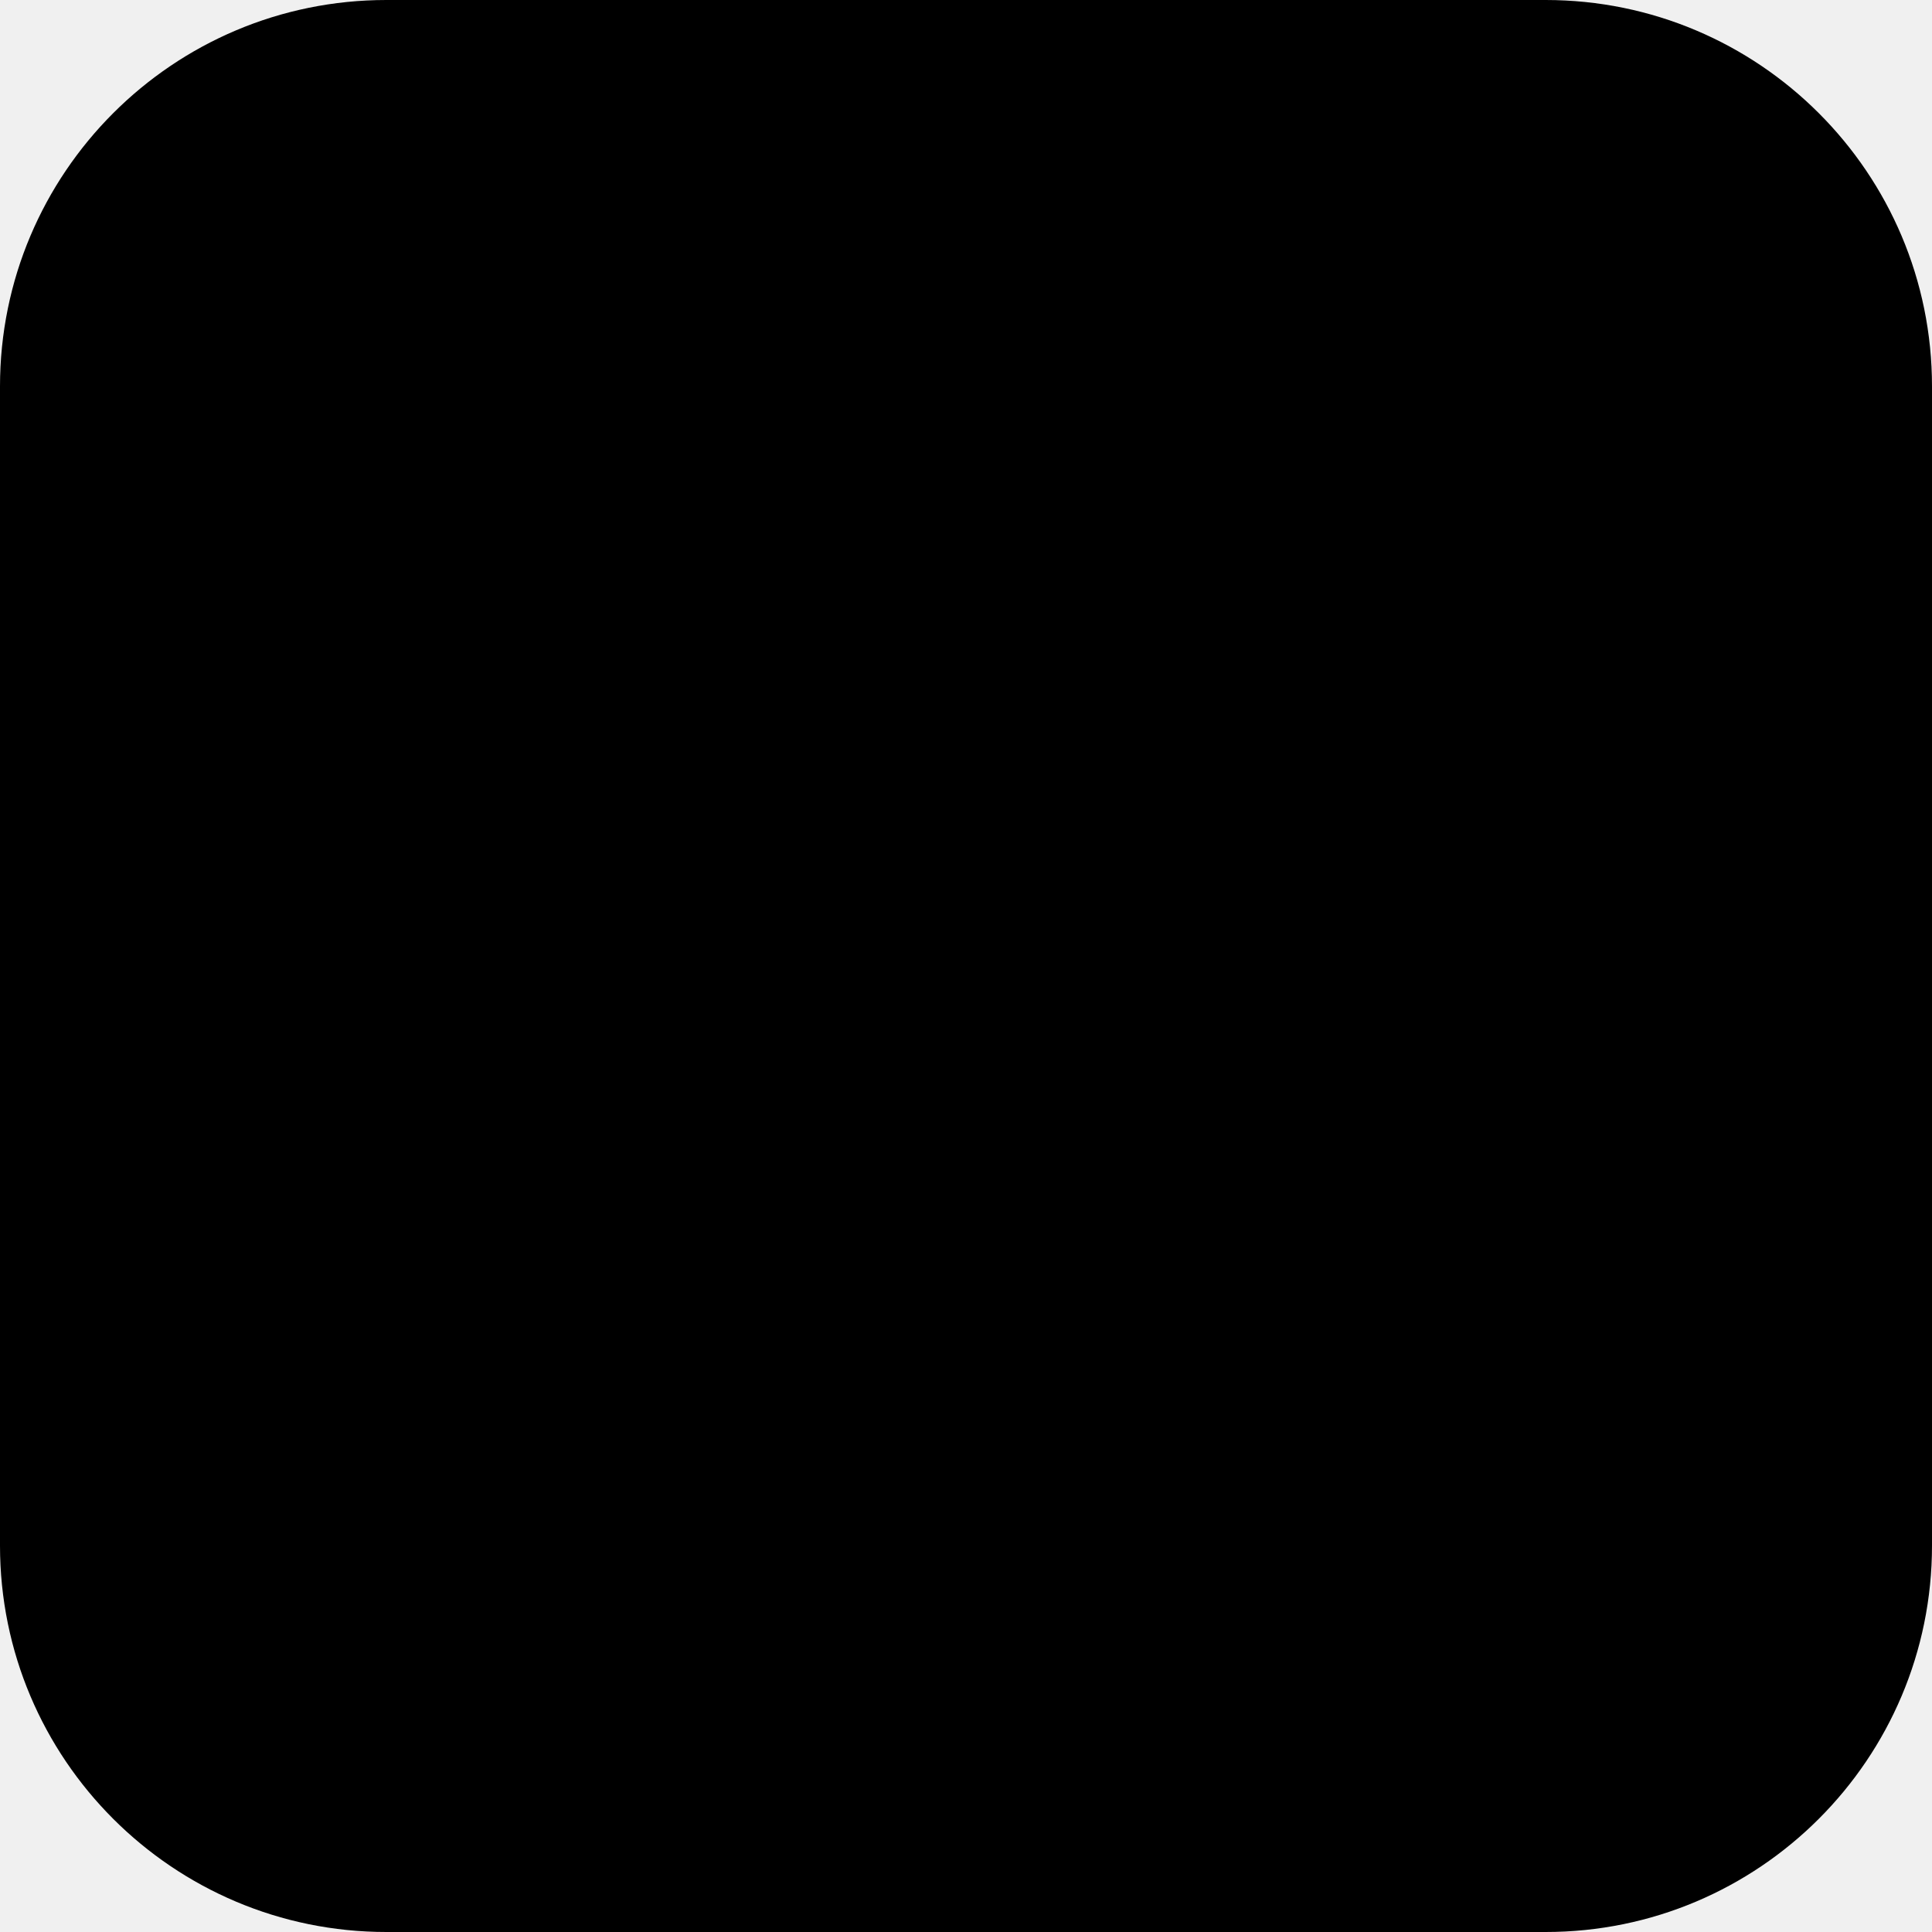
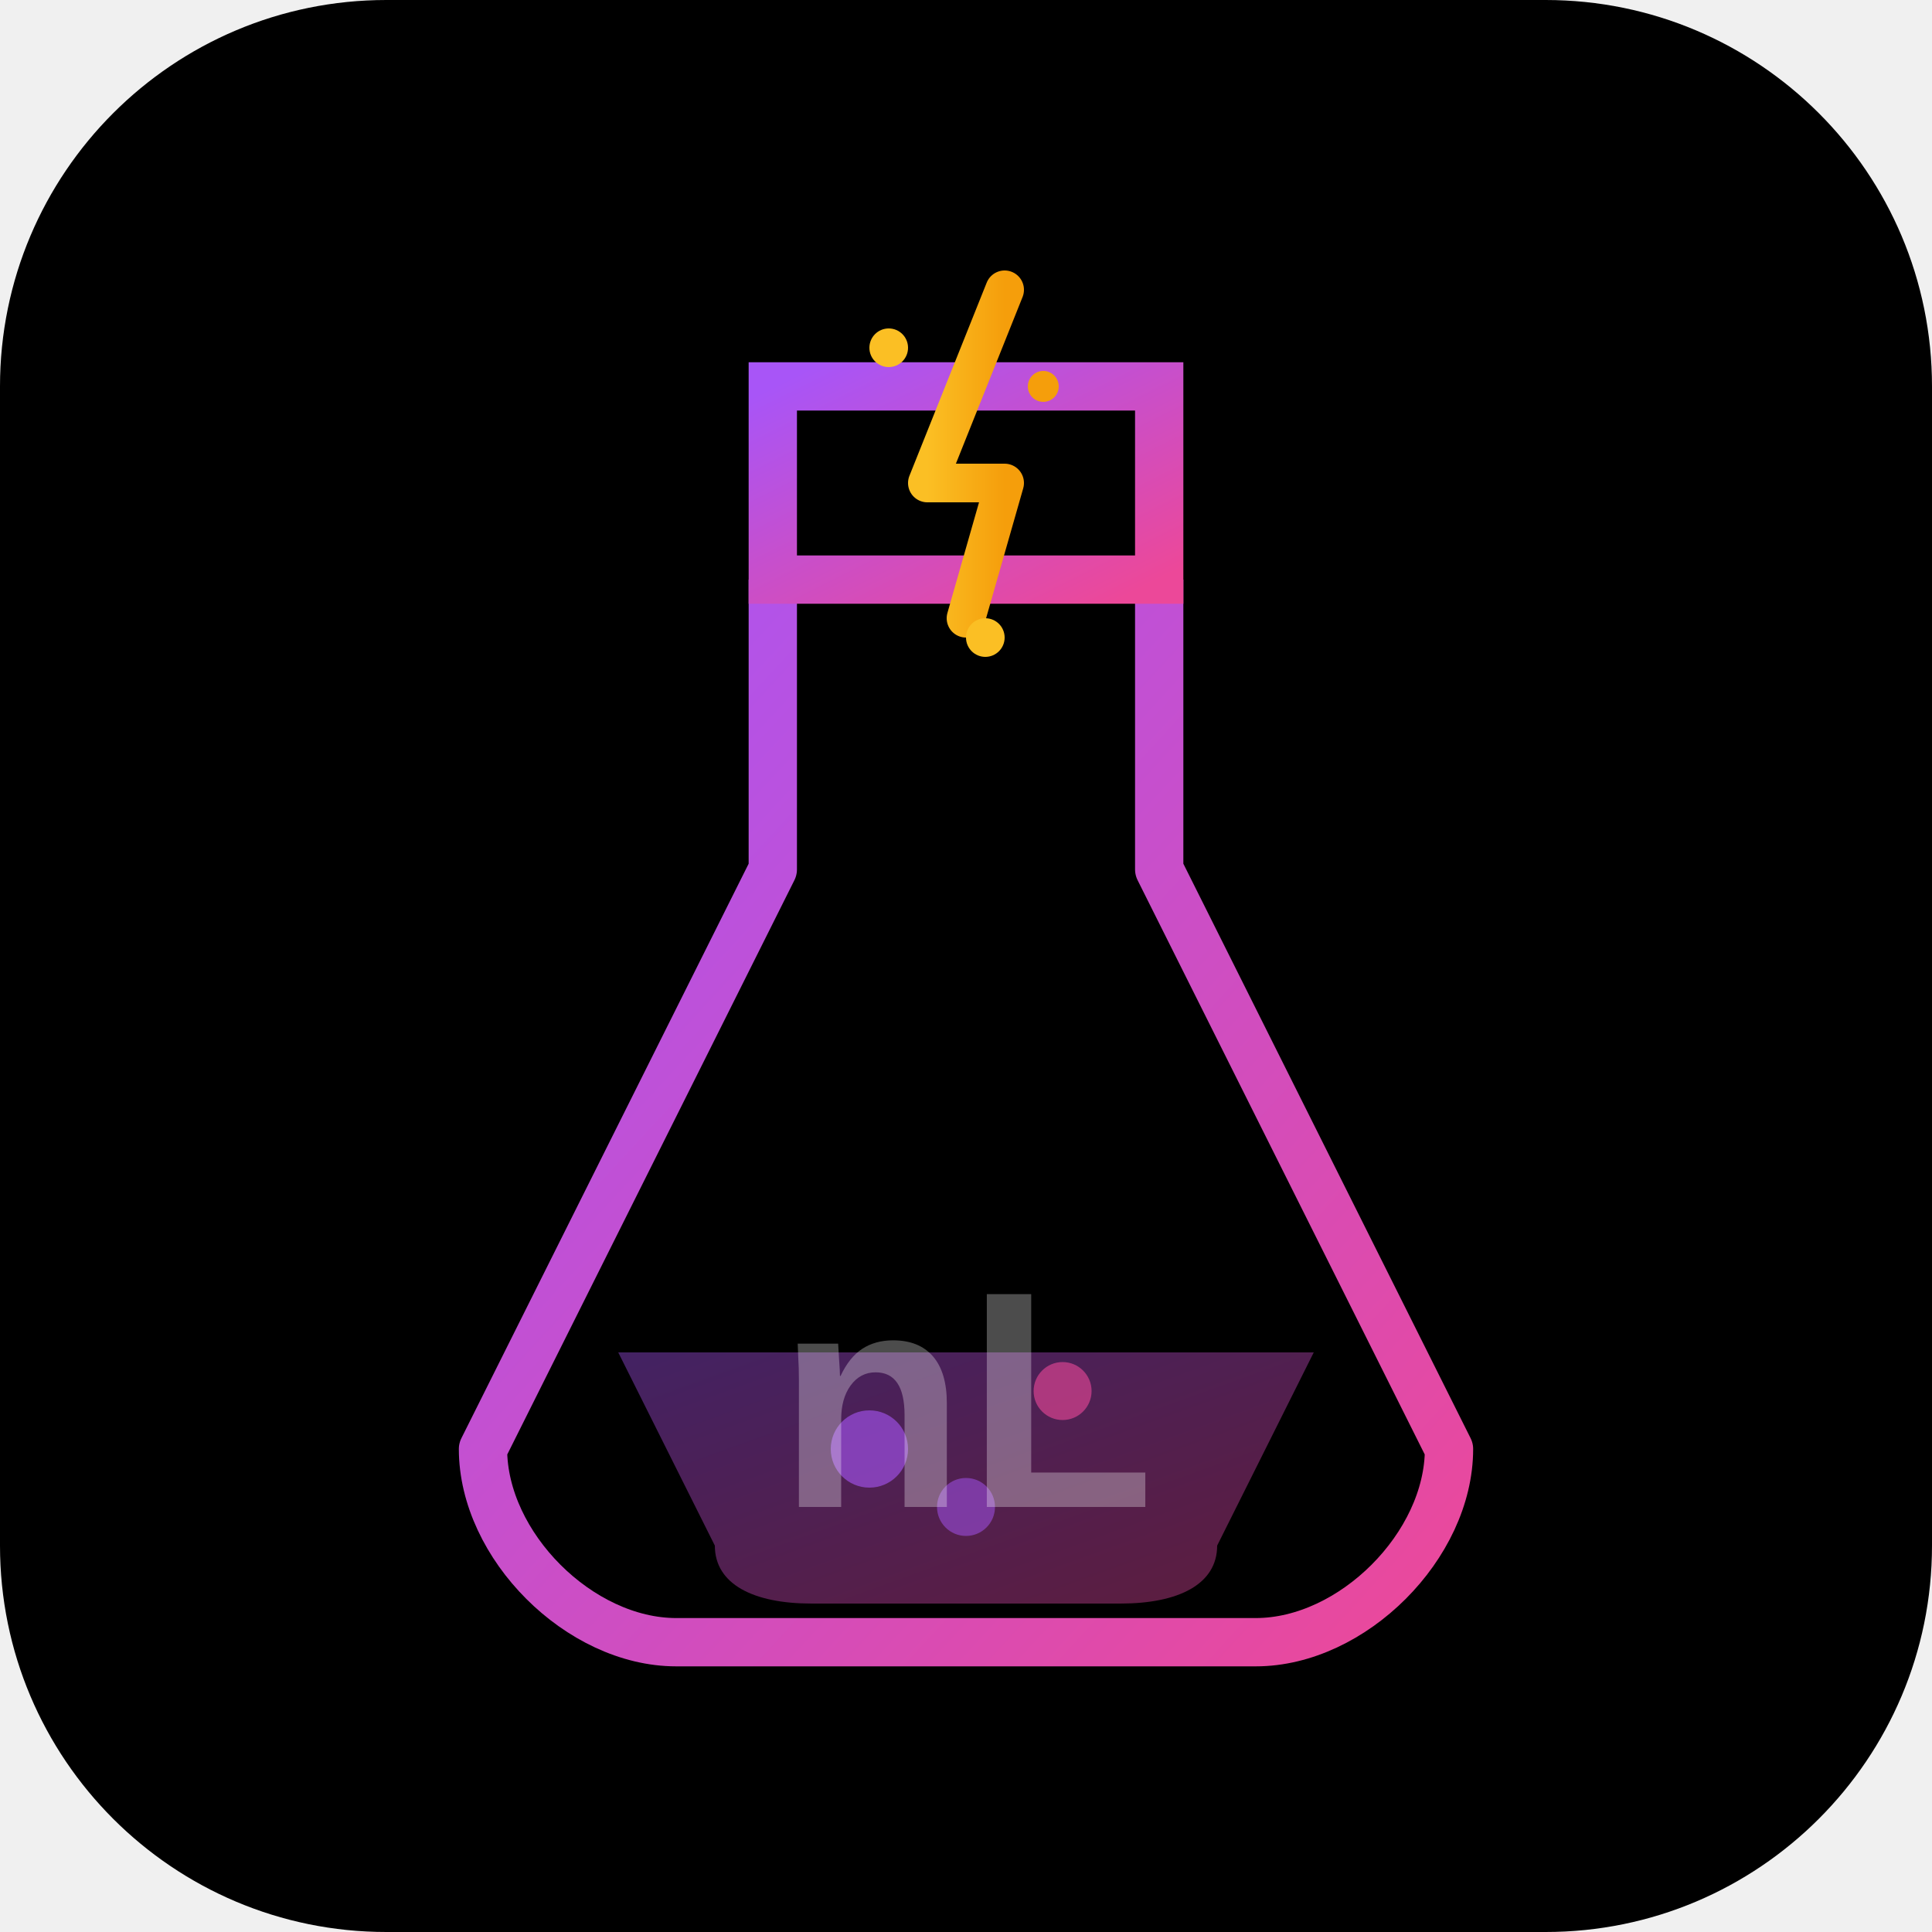
<svg xmlns="http://www.w3.org/2000/svg" viewBox="0 0 100 100">
  <defs>
-     <style>
-       @media (prefers-color-scheme: dark) {
-         .bg { fill: #000000; }
-         .fg { fill: #ffffff; }
-       }
-       @media (prefers-color-scheme: light) {
-         .bg { fill: #ffffff; }
-         .fg { fill: #000000; }
-       }
-     </style>
+     <linearGradient id="grad1" x1="0%" y1="0%" x2="100%" y2="100%">
+       <stop offset="0%" style="stop-color:#a855f7;stop-opacity:1" />
+       <stop offset="100%" style="stop-color:#ec4899;stop-opacity:1" />
+     </linearGradient>
+     <linearGradient id="sparkGrad" x1="0%" y1="0%" x2="100%" y2="0%">
+       <stop offset="0%" style="stop-color:#fbbf24;stop-opacity:1" />
+       <stop offset="100%" style="stop-color:#f59e0b;stop-opacity:1" />
+     </linearGradient>
  </defs>
-   <rect width="100" height="100" class="bg" rx="20" />
-   <g class="fg">
-     <path d="M 20 35 L 20 65 M 20 35 L 30 65 M 30 65 L 30 35" />
-     <path d="M 40 35 L 40 65 L 50 65" />
-     <path d="M 55 35 L 55 65 M 55 50 L 62 50 M 62 35 L 62 65 M 55 35 L 62 35 M 55 65 L 62 65" />
-     <path d="M 70 35 L 80 35 L 70 65 L 80 65" />
+   <rect width="100" height="100" fill="#000000" rx="20" />
+   <g>
+     <path d="M 40 30 L 40 45 L 25 75 C 25 80, 30 85, 35 85 L 65 85 C 70 85, 75 80, 75 75 L 60 45 L 60 30" fill="none" stroke="url(#grad1)" stroke-width="2.5" stroke-linejoin="round" />
+     <rect x="40" y="20" width="20" height="10" fill="none" stroke="url(#grad1)" stroke-width="2.5" />
+     <path d="M 32 70 L 68 70 L 63 80 C 63 82, 61 83, 58 83 L 42 83 C 39 83, 37 82, 37 80 Z" fill="url(#grad1)" opacity="0.4" />
+     <circle cx="45" cy="75" r="2" fill="#a855f7" opacity="0.6" />
+     <circle cx="55" cy="72" r="1.5" fill="#ec4899" opacity="0.6" />
+     <circle cx="50" cy="78" r="1.5" fill="#a855f7" opacity="0.5" />
  </g>
-   <style>
-     path {
-       stroke-width: 3;
-       stroke-linecap: round;
-       stroke-linejoin: round;
-       fill: none;
-       stroke: currentColor;
-     }
-     .fg path {
-       stroke: inherit;
-     }
-   </style>
+   <g>
+     <path d="M 52 15 L 48 25 L 52 25 L 50 32" stroke="url(#sparkGrad)" stroke-width="2" fill="none" stroke-linecap="round" stroke-linejoin="round" />
+     <circle cx="46" cy="18" r="1" fill="#fbbf24" />
+     <circle cx="54" cy="20" r="0.8" fill="#f59e0b" />
+     <circle cx="51" cy="33" r="1" fill="#fbbf24" />
+   </g>
+   <text x="50" y="78" font-family="Arial, sans-serif" font-size="16" font-weight="bold" fill="#ffffff" text-anchor="middle" opacity="0.3">nL</text>
</svg>
